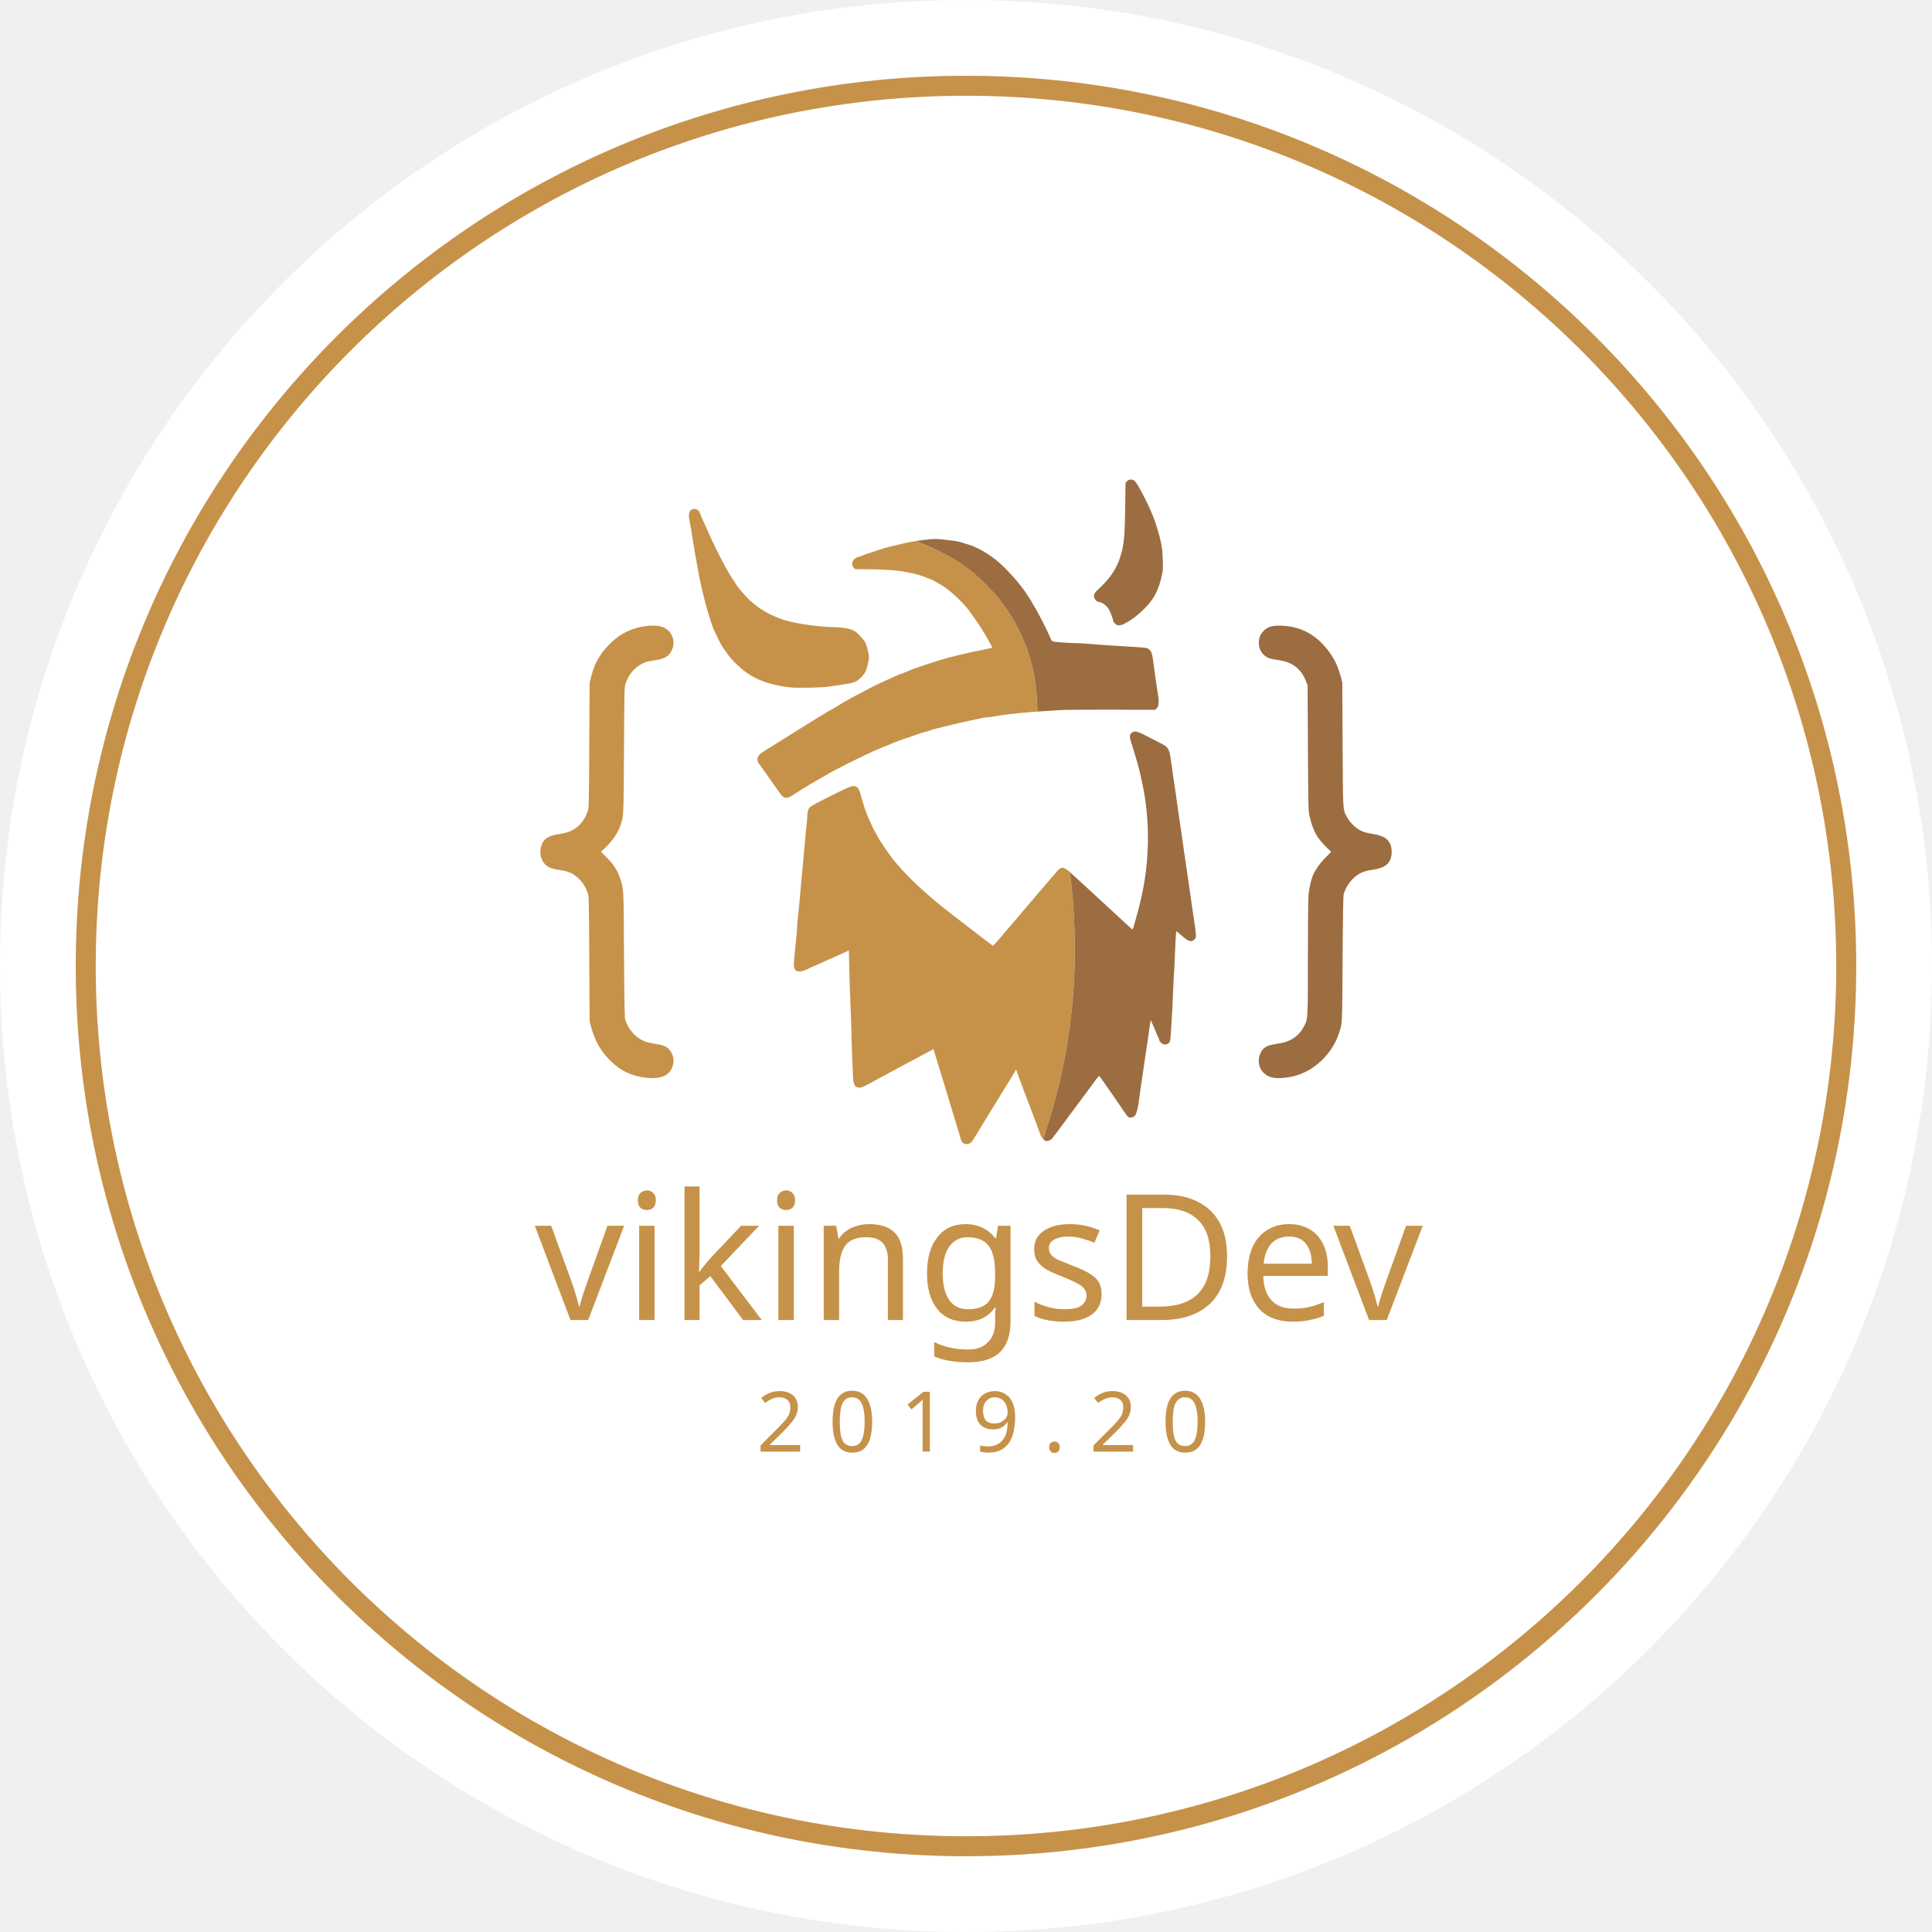
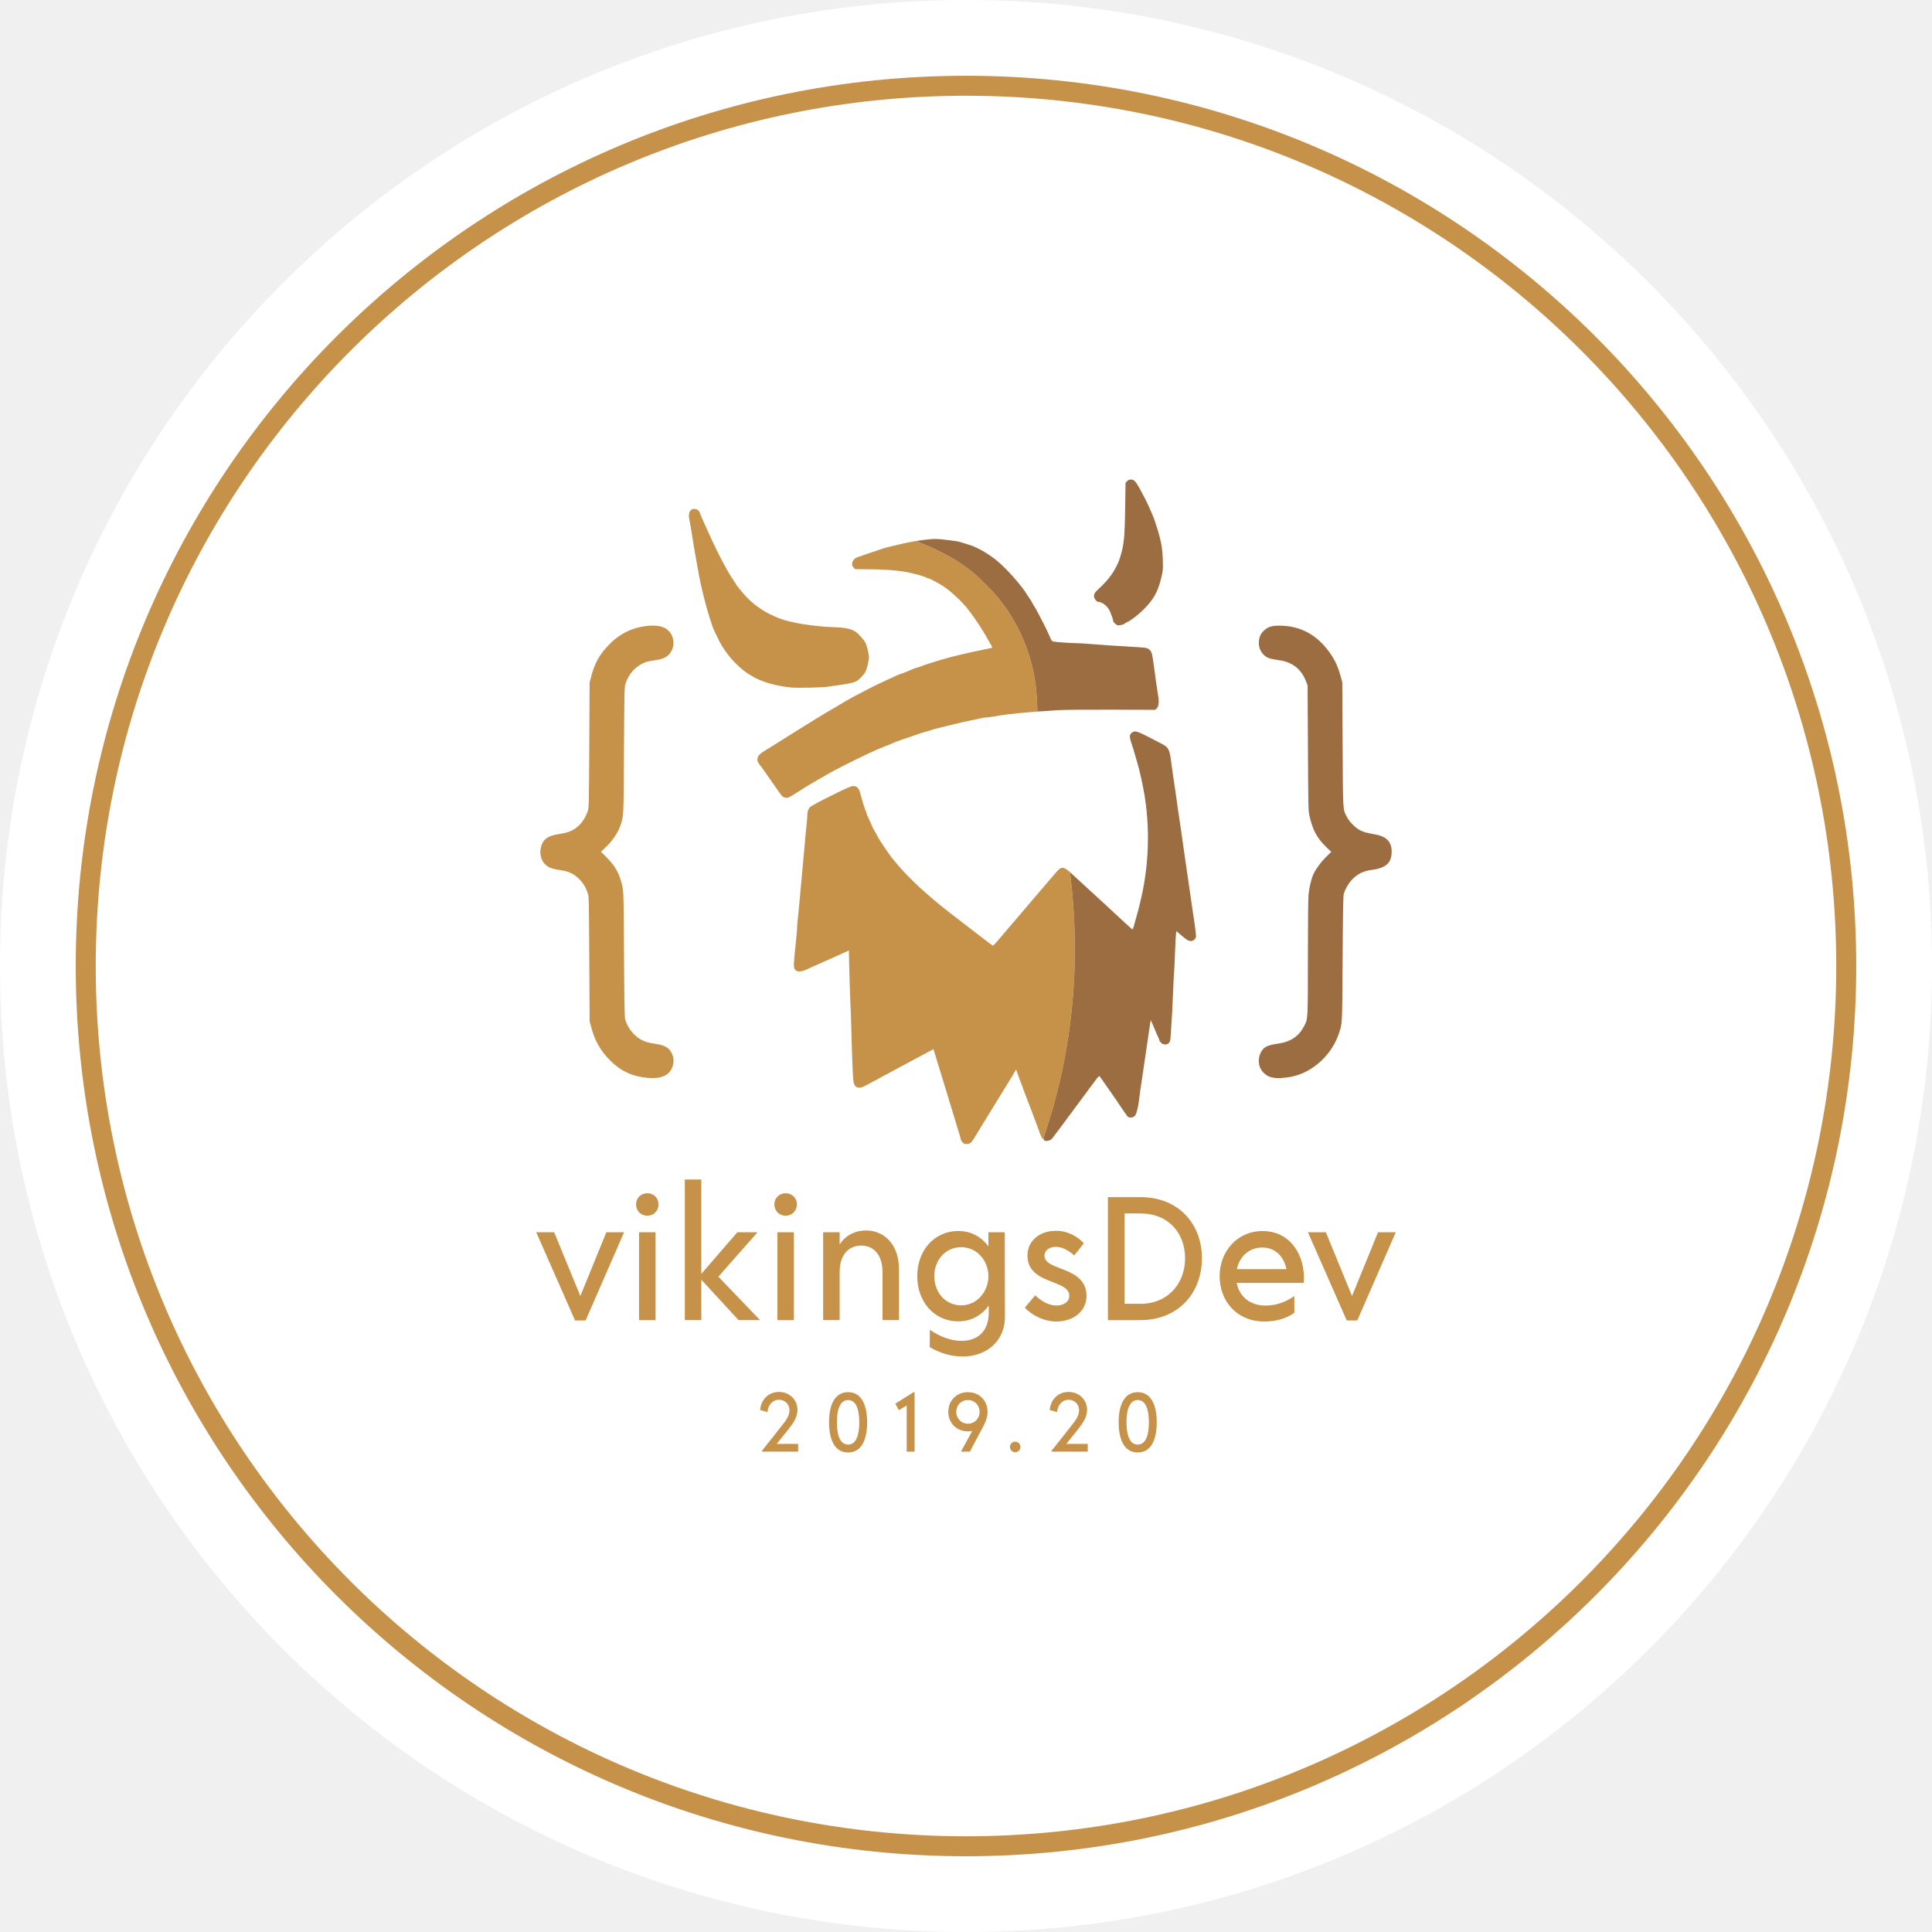
<svg xmlns="http://www.w3.org/2000/svg" width="92.207mm" height="92.207mm" viewBox="0 0 92.207 92.207" version="1.1" id="svg662">
  <defs id="defs656" />
  <g id="layer1" transform="translate(-58.97387,-107.2655)">
    <g id="g2400" transform="translate(-391.8301,-47.55782)">
-       <circle style="fill:#ffffff;fill-opacity:1;stroke:none;stroke-width:3.214;stroke-miterlimit:4;stroke-dasharray:none;stroke-opacity:1" id="circle2265" cx="496.907" cy="200.927" r="46.104" />
-       <circle r="42.011" cy="200.927" cx="496.907" id="path2115" style="fill:#ffffff;fill-opacity:1;stroke:#c69249;stroke-width:0.954;stroke-miterlimit:4;stroke-dasharray:none;stroke-opacity:1" />
+       <path style="fill:#ffffff;fill-opacity:1;stroke:none;stroke-width:3.214;stroke-miterlimit:4;stroke-dasharray:none;stroke-opacity:1" d="m 543.011,200.927 a 46.104,46.104 0 0 1 -46.104,46.104 46.104,46.104 0 0 1 -46.104,-46.104 46.104,46.104 0 0 1 46.104,-46.103 46.104,46.104 0 0 1 46.104,46.103 z" id="circle2265" />
+       <path style="fill:#ffffff;fill-opacity:1;stroke:#c69249;stroke-width:0.954;stroke-miterlimit:4;stroke-dasharray:none;stroke-opacity:1" d="m 538.918,200.927 a 42.011,42.011 0 0 1 -42.011,42.011 42.011,42.011 0 0 1 -42.011,-42.011 42.011,42.011 0 0 1 42.011,-42.011 42.011,42.011 0 0 1 42.011,42.011 z" id="path2115" />
      <g transform="translate(0,-2.480969)" id="g2384">
        <g transform="matrix(0.07133371,0,0,0.07133273,482.2629,175.7694)" aria-label="vikingsDev" style="font-style:normal;font-variant:normal;font-weight:normal;font-stretch:normal;font-size:10.583px;line-height:1.25;font-family:Acre;-inkscape-font-specification:Acre;letter-spacing:0px;word-spacing:0px;fill:#c69249;fill-opacity:1;stroke:none;stroke-width:0.265" id="g2305">
-           <text id="text2295" y="311.139" x="99.011" style="font-style:normal;font-weight:normal;font-size:9.616px;line-height:1.25;font-family:sans-serif;letter-spacing:0px;word-spacing:0px;fill:#c69249;fill-opacity:1;stroke:none;stroke-width:0.064" xml:space="preserve">
-             <tspan style="font-style:normal;font-variant:normal;font-weight:normal;font-stretch:normal;font-family:Acre;-inkscape-font-specification:Acre;fill:#c69249;fill-opacity:1;stroke-width:0.064" y="311.139" x="99.011" id="tspan2293">2019.20</tspan>
-           </text>
+           <g aria-label="2019.20" style="font-style:normal;font-weight:normal;font-size:9.616px;line-height:1.25;font-family:sans-serif;letter-spacing:0px;word-spacing:0px;fill:#c69249;fill-opacity:1;stroke:none;stroke-width:0.064" id="text2295">
+             <path d="m 99.626,311.139 h 4.154 v -0.885 h -2.462 c 0.462,-0.577 0.933,-1.154 1.385,-1.731 0.538,-0.683 1,-1.346 1,-2.192 0,-1.058 -0.837,-2.048 -2.125,-2.048 -1.298,0 -2.096,1 -2.164,2.077 l 0.846,0.24 c 0.048,-0.808 0.567,-1.414 1.317,-1.414 0.74,0 1.202,0.587 1.202,1.173 0,0.721 -0.471,1.289 -0.981,1.923 -0.74,0.942 -1.442,1.846 -2.173,2.75 z" style="font-style:normal;font-variant:normal;font-weight:normal;font-stretch:normal;font-family:Acre;-inkscape-font-specification:Acre;fill:#c69249;fill-opacity:1;stroke-width:0.064" id="path829" />
+             <path d="m 106.791,311.235 c 1.606,0 2.183,-1.587 2.183,-3.462 0,-1.865 -0.577,-3.462 -2.183,-3.462 -1.615,0 -2.192,1.596 -2.192,3.462 0,1.875 0.577,3.462 2.192,3.462 z m 0,-0.904 c -1.019,0 -1.289,-1.289 -1.289,-2.558 0,-1.26 0.269,-2.558 1.289,-2.558 1,0 1.279,1.298 1.279,2.558 0,1.269 -0.279,2.558 -1.279,2.558 z" style="font-style:normal;font-variant:normal;font-weight:normal;font-stretch:normal;font-family:Acre;-inkscape-font-specification:Acre;fill:#c69249;fill-opacity:1;stroke-width:0.064" id="path831" />
+             <path d="m 111.594,304.302 -2.115,1.327 0.413,0.75 0.894,-0.548 v 5.308 h 0.904 v -6.837 z" style="font-style:normal;font-variant:normal;font-weight:normal;font-stretch:normal;font-family:Acre;-inkscape-font-specification:Acre;fill:#c69249;fill-opacity:1;stroke-width:0.064" id="path833" />
+             <path d="m 117.344,306.581 v -0.01 c 0,-1.26 -0.913,-2.26 -2.25,-2.26 -1.356,0 -2.26,1 -2.26,2.26 0,1.25 0.914,2.24 2.26,2.24 0.173,0 0.337,-0.019 0.49,-0.048 l -1.298,2.375 h 1.029 c 0.385,-0.75 0.721,-1.346 1.115,-2.115 0.385,-0.721 0.904,-1.558 0.913,-2.433 z m -3.596,-0.019 c 0,-0.731 0.558,-1.346 1.346,-1.346 0.779,0 1.337,0.615 1.337,1.346 0,0.74 -0.548,1.365 -1.337,1.365 -0.798,0 -1.346,-0.625 -1.346,-1.365 z" style="font-style:normal;font-variant:normal;font-weight:normal;font-stretch:normal;font-family:Acre;-inkscape-font-specification:Acre;fill:#c69249;fill-opacity:1;stroke-width:0.064" id="path835" />
+             <path d="m 117.783,311.206 c 0.337,0 0.606,-0.269 0.606,-0.606 0,-0.327 -0.269,-0.606 -0.606,-0.606 -0.337,0 -0.596,0.279 -0.596,0.606 0,0.337 0.26,0.606 0.596,0.606 z" style="font-style:normal;font-variant:normal;font-weight:normal;font-stretch:normal;font-family:Acre;-inkscape-font-specification:Acre;fill:#c69249;fill-opacity:1;stroke-width:0.064" id="path837" />
+             <path d="m 119.234,311.139 h 4.154 v -0.885 h -2.462 c 0.462,-0.577 0.933,-1.154 1.385,-1.731 0.538,-0.683 1,-1.346 1,-2.192 0,-1.058 -0.837,-2.048 -2.125,-2.048 -1.298,0 -2.096,1 -2.164,2.077 l 0.846,0.24 c 0.048,-0.808 0.567,-1.414 1.317,-1.414 0.74,0 1.202,0.587 1.202,1.173 0,0.721 -0.471,1.289 -0.981,1.923 -0.74,0.942 -1.442,1.846 -2.173,2.75 z" style="font-style:normal;font-variant:normal;font-weight:normal;font-stretch:normal;font-family:Acre;-inkscape-font-specification:Acre;fill:#c69249;fill-opacity:1;stroke-width:0.064" id="path839" />
+             <path d="m 126.398,311.235 c 1.606,0 2.183,-1.587 2.183,-3.462 0,-1.865 -0.577,-3.462 -2.183,-3.462 -1.615,0 -2.192,1.596 -2.192,3.462 0,1.875 0.577,3.462 2.192,3.462 z m 0,-0.904 c -1.019,0 -1.289,-1.289 -1.289,-2.558 0,-1.26 0.269,-2.558 1.289,-2.558 1,0 1.279,1.298 1.279,2.558 0,1.269 -0.279,2.558 -1.279,2.558 z" style="font-style:normal;font-variant:normal;font-weight:normal;font-stretch:normal;font-family:Acre;-inkscape-font-specification:Acre;fill:#c69249;fill-opacity:1;stroke-width:0.064" id="path841" />
+           </g>
          <g id="g2303" transform="matrix(1.514304,0,0,1.514304,103.4142,124.1642)">
            <g id="g2301">
              <path id="path2297" d="m -52.947,-28.089 c -0.503,0.03 -0.989,0.213 -1.372,0.573 -0.868,0.816 -1.047,2.276 -0.559,4.56 0.226,1.056 0.538,2.753 0.695,3.772 0.669,4.35 1.515,9.502 1.979,12.039 0.199,1.091 0.615,3.413 0.923,5.159 0.875,4.949 1.255,6.74 2.69,12.679 1.379,5.706 3.776,13.435 4.706,15.172 0.135,0.253 0.753,1.531 1.373,2.841 1.437,3.038 2.298,4.458 4.498,7.418 2.796,3.761 7.27,7.795 10.684,9.635 0.582,0.314 1.237,0.679 1.455,0.812 0.53,0.323 2.836,1.318 3.054,1.318 0.095,0 0.548,0.169 1.007,0.376 2.026,0.914 8.042,2.227 11.682,2.549 2.955,0.261 13.684,0.067 16.007,-0.29 0.946,-0.145 2.97,-0.435 4.498,-0.645 5.62,-0.77 7.484,-1.202 8.794,-2.036 1.317,-0.838 3.017,-2.701 3.72,-4.074 0.61,-1.191 1.507,-4.919 1.507,-6.243 -0.003,-1.488 -0.904,-5.235 -1.578,-6.555 -0.659,-1.291 -3.26,-4.124 -4.513,-4.915 -1.841,-1.163 -4.568,-1.737 -8.856,-1.867 -9.494,-0.288 -19.604,-1.917 -24.871,-4.007 -5.786,-2.296 -10.268,-5.202 -14.051,-9.112 -1.776,-1.835 -4.866,-5.58 -4.866,-5.897 0,-0.08 -0.406,-0.711 -0.902,-1.403 -2.569,-3.584 -7.237,-12.413 -10.877,-20.572 -0.195,-0.437 -0.79,-1.746 -1.323,-2.91 -0.533,-1.164 -1.153,-2.533 -1.377,-3.043 -0.225,-0.509 -0.62,-1.402 -0.878,-1.984 -0.258,-0.582 -0.542,-1.307 -0.631,-1.612 -0.33,-1.133 -1.513,-1.803 -2.619,-1.736 z m 106.852,13.269 c -3.585,0 -10.113,0.979 -16.015,2.405 -1.819,0.44 -3.805,0.907 -4.413,1.038 -1.281,0.277 -3.625,0.977 -4.583,1.369 -0.364,0.149 -1.733,0.608 -3.043,1.02 -1.31,0.412 -3.036,1.006 -3.836,1.319 -0.8,0.313 -1.889,0.689 -2.42,0.835 -2.361,0.651 -3.439,3.208 -1.97,4.677 l 0.69,0.69 5.885,0.045 c 6.494,0.049 11.967,0.415 15.807,1.058 3.597,0.602 8.28,1.874 9.79,2.659 0.364,0.189 0.774,0.346 0.911,0.346 0.592,0.003 4.457,2.067 6.89,3.677 2.902,1.921 7.736,6.413 10.21,9.488 2.084,2.591 5.685,7.844 7.6,11.087 1.763,2.985 3.494,6.098 3.494,6.282 0,0.067 -0.625,0.243 -1.389,0.392 -3.649,0.709 -10.91,2.29 -13.163,2.865 -1.382,0.353 -3.228,0.817 -4.101,1.032 -3.001,0.738 -11.929,3.533 -13.534,4.237 -0.459,0.201 -0.971,0.365 -1.139,0.365 -0.168,0 -0.804,0.217 -1.415,0.483 -0.61,0.265 -1.646,0.694 -2.301,0.953 -0.655,0.259 -1.582,0.637 -2.06,0.84 -0.478,0.203 -0.983,0.37 -1.123,0.37 -0.14,0 -1.178,0.429 -2.306,0.953 -1.128,0.524 -2.408,1.106 -2.845,1.295 -0.437,0.189 -2.103,0.958 -3.704,1.709 -4.021,1.888 -6.824,3.322 -13.097,6.697 -1.259,0.677 -4.636,2.651 -7.896,4.614 -0.532,0.321 -1.146,0.669 -1.364,0.775 -0.218,0.106 -0.873,0.495 -1.455,0.866 -0.582,0.371 -1.296,0.807 -1.587,0.97 -0.849,0.475 -4.805,2.888 -5.826,3.553 -0.335,0.218 -1.583,0.992 -2.773,1.72 -1.19,0.728 -2.438,1.502 -2.773,1.72 -0.335,0.218 -1.248,0.79 -2.027,1.271 -0.78,0.48 -2.43,1.516 -3.666,2.301 -1.237,0.785 -2.887,1.821 -3.666,2.302 -0.78,0.48 -1.692,1.052 -2.027,1.27 -0.335,0.218 -1.544,0.957 -2.686,1.642 -2.881,1.727 -3.863,2.787 -3.863,4.168 0,0.607 0.181,1.281 0.413,1.538 0.389,0.431 3.729,5.153 7.779,10.996 2.559,3.692 2.934,4.115 3.875,4.366 1.364,0.363 1.62,0.247 6.791,-3.093 0.364,-0.235 0.86,-0.548 1.102,-0.695 0.802,-0.488 3.257,-2.001 3.661,-2.256 0.218,-0.138 2.183,-1.271 4.366,-2.517 2.183,-1.246 4.147,-2.38 4.366,-2.52 0.982,-0.629 11.09,-5.741 14.292,-7.228 1.525,-0.708 3.607,-1.681 4.626,-2.163 1.019,-0.481 2.983,-1.314 4.366,-1.852 2.206,-0.858 3.324,-1.322 5.424,-2.257 0.291,-0.13 1.541,-0.576 2.778,-0.992 4.522,-1.52 6.494,-2.203 7.011,-2.429 0.291,-0.127 1.66,-0.544 3.043,-0.927 1.382,-0.382 2.752,-0.796 3.043,-0.92 0.645,-0.274 1.358,-0.459 8.731,-2.259 3.201,-0.782 7.131,-1.675 8.731,-1.985 1.601,-0.311 3.593,-0.734 4.428,-0.941 0.835,-0.207 1.954,-0.376 2.487,-0.376 0.533,0 1.875,-0.169 2.981,-0.376 4.13,-0.772 8.811,-1.327 16.695,-1.98 0.696,-0.058 1.768,-0.151 2.732,-0.233 L 98.657,56.986 C 98.011,40.332 92.303,24.866 81.971,11.773 79.266,8.346 73.173,2.26 69.64,-0.54 c -1.528,-1.212 -4.207,-3.142 -5.953,-4.29 -3.67,-2.412 -11.272,-6.265 -15.013,-7.608 -1.417,-0.509 -2.578,-1.074 -2.58,-1.256 0,-0.182 0.027,-0.332 0.064,-0.333 0.036,0 1.376,-0.177 2.977,-0.392 1.601,-0.214 3.687,-0.392 4.637,-0.395 1.101,-0.003 3.88,0.275 6.358,0.59 -2.448,-0.315 -5.179,-0.596 -6.225,-0.596 z M -71.414,23.479 c -3.388,0.046 -7.382,0.909 -10.745,2.461 -3.117,1.439 -5.771,3.371 -8.458,6.157 -3.973,4.118 -6.094,7.868 -7.577,13.391 l -0.822,3.06 -0.149,27.649 c -0.139,25.826 -0.181,27.745 -0.633,29.104 -1.076,3.243 -2.838,5.791 -5.214,7.54 -2,1.472 -3.832,2.153 -7.117,2.647 -5.592,0.84 -7.666,2.401 -8.489,6.387 -0.605,2.931 0.452,6.033 2.622,7.687 1.328,1.013 2.903,1.509 6.419,2.022 3.452,0.504 5.657,1.575 7.946,3.859 1.793,1.789 2.947,3.707 3.834,6.37 0.453,1.361 0.494,3.235 0.634,28.972 l 0.149,27.517 0.75,2.778 c 1.604,5.94 4.132,10.352 8.347,14.567 4.646,4.647 9.807,7.05 16.418,7.646 6.705,0.605 10.438,-1.402 11.433,-6.147 0.586,-2.795 -0.786,-6.134 -3.062,-7.451 -1.342,-0.777 -2.634,-1.128 -5.948,-1.617 -3.63,-0.536 -6.252,-1.858 -8.581,-4.327 -1.751,-1.856 -3.033,-4.09 -3.664,-6.382 -0.243,-0.882 -0.368,-8.222 -0.494,-28.832 -0.179,-29.337 -0.13,-28.196 -1.408,-32.437 -1.241,-4.119 -2.957,-6.898 -6.363,-10.303 l -2.419,-2.419 1.909,-1.778 c 3.14,-2.924 5.704,-6.732 6.791,-10.087 1.358,-4.189 1.307,-3.067 1.479,-32.935 0.149,-25.947 0.194,-28.016 0.639,-29.369 1.555,-4.734 4.763,-8.106 9.201,-9.672 0.554,-0.196 1.991,-0.488 3.194,-0.65 4.723,-0.637 6.636,-1.677 8.005,-4.355 1.936,-3.786 0.327,-8.556 -3.451,-10.227 -1.329,-0.588 -3.144,-0.854 -5.176,-0.827 z m 88.866,70.887 c -0.933,0 -2.664,0.756 -9.729,4.252 -5.3,2.622 -8.875,4.548 -9.327,5.025 -0.89,0.94 -1.252,2.108 -1.252,4.047 0,0.806 -0.17,2.89 -0.378,4.632 -0.208,1.742 -0.45,4.179 -0.538,5.416 -0.088,1.237 -0.329,3.975 -0.535,6.085 -0.206,2.11 -0.56,5.92 -0.785,8.467 -0.225,2.547 -0.531,5.88 -0.678,7.408 -0.148,1.528 -0.39,4.266 -0.539,6.085 -0.149,1.819 -0.445,4.796 -0.658,6.615 -0.213,1.819 -0.387,3.891 -0.387,4.604 0,0.713 -0.172,2.856 -0.383,4.763 -0.638,5.757 -1.054,10.536 -1.034,11.888 0.038,2.607 2.085,3.357 5.255,1.925 0.873,-0.395 2.064,-0.942 2.646,-1.216 1.25,-0.589 2.55,-1.168 5.953,-2.656 1.382,-0.604 3.168,-1.396 3.969,-1.759 2.41,-1.094 2.969,-1.348 4.763,-2.158 l 1.72,-0.776 0.179,8.236 c 0.099,4.53 0.304,10.797 0.457,13.926 0.153,3.129 0.341,8.367 0.42,11.642 0.308,12.865 0.706,22.692 0.976,24.128 0.35,1.862 1.096,2.655 2.519,2.678 1.049,0.018 1.726,-0.268 5.239,-2.205 1.909,-1.053 4.154,-2.263 6.747,-3.639 2.617,-1.388 6.872,-3.677 7.805,-4.198 0.582,-0.325 1.773,-0.965 2.646,-1.421 0.873,-0.456 2.421,-1.277 3.44,-1.825 1.019,-0.547 2.998,-1.611 4.398,-2.363 l 2.546,-1.368 0.547,1.787 c 0.301,0.983 0.977,3.215 1.503,4.961 0.526,1.746 1.118,3.651 1.316,4.233 0.197,0.582 0.615,1.951 0.928,3.043 0.313,1.091 0.73,2.461 0.926,3.043 0.196,0.582 0.619,1.951 0.939,3.043 0.32,1.091 0.757,2.58 0.97,3.307 0.214,0.728 0.547,1.799 0.741,2.381 0.194,0.582 0.611,1.951 0.928,3.043 0.593,2.043 2.178,7.254 2.776,9.128 0.186,0.582 0.417,1.431 0.515,1.885 0.194,0.905 1.04,1.825 1.869,2.029 0.844,0.208 2.069,-0.091 2.685,-0.656 0.312,-0.287 1.384,-1.893 2.381,-3.569 0.997,-1.677 1.992,-3.33 2.21,-3.674 0.218,-0.344 1.984,-3.22 3.924,-6.39 1.94,-3.17 5.183,-8.443 7.206,-11.718 2.023,-3.274 3.785,-6.191 3.914,-6.482 0.21,-0.473 0.265,-0.43 0.512,0.397 0.152,0.509 0.533,1.581 0.846,2.381 0.313,0.8 0.691,1.812 0.841,2.249 0.149,0.437 0.438,1.169 0.642,1.628 0.204,0.459 0.371,0.932 0.371,1.052 0,0.12 0.426,1.293 0.947,2.606 1.101,2.774 1.441,3.659 2.242,5.826 0.322,0.873 0.686,1.826 0.808,2.117 0.122,0.291 0.474,1.244 0.782,2.117 0.308,0.873 0.959,2.6 1.447,3.836 0.489,1.237 1.12,2.947 1.401,3.801 0.405,1.226 0.968,2.117 1.641,2.629 -0.186,-0.588 0.21,-1.911 1.278,-5.159 8.598,-26.139 12.918,-55.249 12.38,-83.424 -0.196,-10.292 -0.771,-18.652 -1.937,-28.178 l -0.178,-1.455 c 5.271,4.755 6.93,6.38 0.463,0.368 -3.108,-2.896 -4.311,-2.997 -6.374,-0.534 -0.686,0.819 -1.731,2.029 -2.32,2.688 -0.59,0.659 -2.62,3.031 -4.511,5.27 -1.892,2.239 -5.642,6.646 -8.334,9.792 -2.692,3.146 -5.49,6.417 -6.218,7.268 -0.728,0.851 -2.49,2.929 -3.917,4.619 -1.426,1.69 -2.703,3.044 -2.838,3.009 -0.135,-0.035 -2.122,-1.518 -4.418,-3.295 -2.295,-1.777 -6.316,-4.873 -8.936,-6.88 -9.304,-7.129 -11.049,-8.54 -16.767,-13.567 -5.527,-4.858 -11.17,-10.752 -14.7,-15.352 -1.421,-1.852 -5.102,-7.296 -5.72,-8.459 -1.029,-1.938 -1.854,-3.413 -2.059,-3.684 -0.122,-0.161 -0.724,-1.45 -1.336,-2.866 -0.613,-1.416 -1.286,-2.904 -1.497,-3.307 -0.21,-0.403 -0.384,-0.918 -0.384,-1.144 0,-0.225 -0.106,-0.523 -0.233,-0.661 -0.25,-0.271 -1.809,-5.244 -2.538,-8.094 -0.583,-2.281 -1.495,-3.226 -3.117,-3.226 z" style="fill:#c69249;fill-opacity:1;stroke-width:0.265" />
              <path id="path2299" d="m 102.534,251.148 c -1.296,-0.208 -1.27,-0.568 0.408,-5.669 8.598,-26.139 12.918,-55.25 12.38,-83.424 -0.196,-10.292 -0.771,-18.652 -1.936,-28.178 l -0.178,-1.455 2.757,2.502 c 3.637,3.301 18.404,16.913 21.898,20.186 1.515,1.419 2.843,2.58 2.953,2.58 0.109,0 0.322,-0.447 0.473,-0.992 0.151,-0.546 0.713,-2.54 1.25,-4.432 0.943,-3.323 1.17,-4.211 2.096,-8.202 3.893,-16.79 4.039,-35.024 0.411,-51.461 -0.273,-1.237 -0.559,-2.547 -0.635,-2.91 -0.361,-1.723 -0.991,-4.12 -1.877,-7.144 -0.533,-1.819 -1.091,-3.724 -1.239,-4.233 -0.148,-0.509 -0.604,-1.938 -1.013,-3.175 -0.825,-2.497 -0.793,-3.361 0.16,-4.257 1.181,-1.109 2.388,-0.84 6.987,1.557 2.256,1.176 4.934,2.553 5.953,3.061 3.31,1.65 3.795,2.489 4.49,7.759 0.538,4.079 1.08,7.837 1.997,13.84 0.167,1.091 0.407,2.818 0.534,3.836 0.127,1.019 0.42,3.102 0.651,4.63 1.006,6.657 1.669,11.205 2.12,14.552 0.187,1.382 0.475,3.407 0.64,4.498 0.166,1.091 0.471,3.175 0.678,4.63 0.813,5.706 1.5,10.425 1.847,12.7 0.2,1.31 0.559,3.81 0.798,5.556 0.239,1.746 0.602,4.187 0.805,5.424 0.494,3 0.987,7.121 0.947,7.922 -0.041,0.821 -0.93,1.776 -1.809,1.944 -1.181,0.226 -2.071,-0.233 -4.477,-2.307 l -2.343,-2.019 -0.184,1.063 c -0.101,0.585 -0.314,4.639 -0.473,9.008 -0.159,4.37 -0.34,8.092 -0.403,8.271 -0.063,0.179 -0.236,3.6 -0.385,7.602 -0.25,6.74 -0.49,11.174 -1.057,19.546 -0.202,2.977 -0.281,3.333 -0.877,3.929 -0.931,0.931 -2.371,0.897 -3.392,-0.082 -0.423,-0.406 -0.77,-0.884 -0.77,-1.063 0,-0.179 -0.164,-0.663 -0.364,-1.075 -0.581,-1.194 -1.148,-2.491 -1.772,-4.056 -0.319,-0.8 -0.829,-1.991 -1.133,-2.646 l -0.553,-1.191 -0.189,1.058 c -0.104,0.582 -0.318,2.011 -0.477,3.175 -0.159,1.164 -0.47,3.307 -0.691,4.763 -0.719,4.718 -1.142,7.6 -1.691,11.509 -0.507,3.612 -0.919,6.395 -1.585,10.716 -0.157,1.019 -0.41,2.924 -0.562,4.233 -0.403,3.469 -1.152,6.188 -1.914,6.95 -0.719,0.719 -2.29,0.882 -2.981,0.309 -0.222,-0.184 -1.285,-1.655 -2.363,-3.268 -1.078,-1.613 -2.292,-3.41 -2.698,-3.994 -0.406,-0.584 -2.101,-3.025 -3.765,-5.424 -1.664,-2.399 -3.227,-4.628 -3.473,-4.951 -0.444,-0.586 -0.457,-0.574 -2.669,2.381 -3.425,4.576 -11.687,15.716 -15.438,20.817 -1.31,1.781 -2.679,3.586 -3.043,4.012 -0.689,0.805 -1.837,1.248 -2.825,1.089 z m 100.94,-27.859 c -2.063,-0.306 -3.157,-0.811 -4.559,-2.104 -2.674,-2.465 -3.042,-6.843 -0.842,-10.017 1.199,-1.73 2.868,-2.412 7.532,-3.078 5.051,-0.721 8.732,-3.221 10.94,-7.434 1.845,-3.519 1.782,-2.45 1.792,-30.532 0.005,-14.88 0.117,-26.298 0.272,-27.773 0.302,-2.871 1.015,-6.068 1.852,-8.304 0.858,-2.294 3.365,-5.833 5.926,-8.367 l 2.267,-2.243 -1.937,-1.858 c -4.333,-4.158 -6.204,-7.569 -7.655,-13.958 -0.541,-2.383 -0.561,-3.237 -0.709,-30.101 l -0.152,-27.649 -0.687,-1.767 c -2.116,-5.442 -6.019,-8.509 -11.879,-9.335 -4.294,-0.605 -5.483,-1.041 -6.934,-2.537 -1.545,-1.593 -2.191,-3.511 -1.997,-5.928 0.164,-2.04 0.899,-3.487 2.481,-4.879 1.673,-1.473 3.44,-1.971 6.847,-1.93 9.581,0.115 17.138,4.496 22.836,13.238 1.758,2.698 2.928,5.402 3.92,9.064 l 0.745,2.752 0.149,27.517 c 0.165,30.507 0.032,28.276 1.917,32.011 1.095,2.171 3.904,4.935 6.041,5.946 1.645,0.778 2.138,0.909 6.594,1.746 5.148,0.967 7.364,3.567 7.089,8.316 -0.262,4.534 -2.816,6.587 -9.206,7.403 -3.268,0.417 -5.997,1.802 -8.231,4.175 -1.7,1.806 -3.099,4.241 -3.718,6.467 -0.231,0.832 -0.363,8.566 -0.489,28.657 -0.187,29.968 -0.099,28.277 -1.719,33.101 -2.941,8.761 -10.68,16.204 -19.229,18.491 -2.172,0.581 -3.144,0.732 -6.699,1.041 -0.582,0.051 -1.734,-0.008 -2.559,-0.131 z M 98.657,56.986 C 98.011,40.332 92.303,24.866 81.971,11.773 79.266,8.346 73.173,2.26 69.64,-0.541 c -1.528,-1.212 -4.207,-3.142 -5.953,-4.29 -3.67,-2.412 -11.272,-6.264 -15.012,-7.608 -1.417,-0.509 -2.578,-1.074 -2.58,-1.256 0,-0.182 0.027,-0.332 0.063,-0.333 0.036,0 1.376,-0.177 2.977,-0.392 1.601,-0.214 3.688,-0.392 4.638,-0.395 1.993,-0.006 9.533,0.908 10.708,1.298 0.437,0.145 1.865,0.585 3.175,0.977 1.31,0.393 2.56,0.807 2.778,0.92 0.218,0.113 1.111,0.528 1.984,0.922 2.183,0.985 5.388,3.005 7.927,4.996 4.355,3.415 11.298,11.176 14.033,15.686 0.146,0.24 0.652,1.007 1.124,1.703 0.473,0.697 0.86,1.33 0.86,1.407 0,0.077 0.326,0.644 0.725,1.259 0.398,0.616 0.875,1.417 1.06,1.781 0.184,0.364 0.763,1.435 1.287,2.381 0.523,0.946 1.52,2.851 2.215,4.233 1.134,2.257 1.616,3.284 3.135,6.678 0.337,0.754 0.632,1.021 1.237,1.12 1.502,0.248 7.573,0.669 9.606,0.666 1.12,0 4.12,0.173 6.666,0.388 4.662,0.393 9.346,0.709 18.124,1.223 6.72,0.393 6.896,0.423 7.933,1.333 1.089,0.957 1.16,1.265 2.383,10.42 0.57,4.269 0.928,6.714 1.379,9.434 0.532,3.21 0.354,5.096 -0.569,6.019 l -0.661,0.661 -19.519,-0.064 c -11.611,-0.038 -21.127,0.048 -23.488,0.213 -2.183,0.152 -5.11,0.352 -6.505,0.445 l -2.537,0.168 z m 35.674,-33.653 c -0.631,-0.124 -1.984,-1.344 -1.984,-1.788 0,-0.592 -1.015,-3.489 -1.687,-4.815 -1.028,-2.029 -3.358,-3.758 -5.076,-3.767 -0.564,-0.005 -1.737,-1.526 -1.758,-2.284 -0.038,-1.328 0.259,-1.772 2.67,-3.996 1.295,-1.195 3.113,-3.158 4.039,-4.363 1.768,-2.3 2.432,-3.407 3.977,-6.624 0.371,-0.772 1.446,-4.211 1.758,-5.621 0.94,-4.25 1.157,-7.26 1.328,-18.411 l 0.174,-11.343 0.694,-0.694 c 0.51,-0.51 0.966,-0.694 1.719,-0.694 1.616,0 2.303,0.928 6.106,8.255 0.793,1.528 1.915,3.909 2.494,5.292 0.579,1.382 1.16,2.752 1.292,3.043 0.425,0.942 2.296,6.829 2.732,8.599 1.019,4.136 1.301,6.182 1.427,10.352 0.123,4.089 0.083,4.611 -0.569,7.408 -1.481,6.353 -3.267,9.693 -7.529,14.08 -2.397,2.467 -6.018,5.294 -7.704,6.014 -0.364,0.155 -0.84,0.436 -1.058,0.623 -0.499,0.428 -2.341,0.872 -3.043,0.734 z" style="fill:#9c6d41;fill-opacity:1;stroke-width:0.265" />
            </g>
          </g>
        </g>
-         <text id="text2309" y="220.308" x="476.329" style="font-style:normal;font-weight:normal;font-size:8.388px;line-height:1.25;font-family:sans-serif;letter-spacing:0px;word-spacing:0px;fill:#c69249;fill-opacity:1;stroke:none;stroke-width:0.21" xml:space="preserve">
-           <tspan style="font-style:normal;font-variant:normal;font-weight:normal;font-stretch:normal;font-family:Acre;-inkscape-font-specification:Acre;letter-spacing:0px;fill:#c69249;fill-opacity:1;stroke-width:0.21" y="220.308" x="476.329" id="tspan2307">vikingsDev</tspan>
-         </text>
-         <text xml:space="preserve" style="font-style:normal;font-weight:normal;font-size:3.997px;line-height:1.25;font-family:sans-serif;letter-spacing:0px;word-spacing:0px;fill:#c69249;fill-opacity:1;stroke:none;stroke-width:0.1" x="486.913" y="226.585" id="text2360">
-           <tspan id="tspan2358" x="486.913" y="226.585" style="font-style:normal;font-variant:normal;font-weight:normal;font-stretch:normal;font-family:Acre;-inkscape-font-specification:Acre;letter-spacing:1.135px;fill:#c69249;fill-opacity:1;stroke-width:0.1">2019.20</tspan>
-         </text>
+         <g aria-label="vikingsDev" style="font-style:normal;font-weight:normal;font-size:8.388px;line-height:1.25;font-family:sans-serif;letter-spacing:0px;word-spacing:0px;fill:#c69249;fill-opacity:1;stroke:none;stroke-width:0.21" id="text2309">
+           <path d="m 479.743,216.114 -1.241,3.045 -1.25,-3.045 h -0.856 l 1.854,4.211 h 0.503 l 1.837,-4.211 z" style="font-style:normal;font-variant:normal;font-weight:normal;font-stretch:normal;font-family:Acre;-inkscape-font-specification:Acre;letter-spacing:0px;fill:#c69249;fill-opacity:1;stroke-width:0.21" id="path844" />
+           <path d="m 481.697,215.326 c 0.31,0 0.537,-0.235 0.537,-0.545 0,-0.294 -0.226,-0.528 -0.537,-0.528 -0.31,0 -0.537,0.235 -0.537,0.528 0,0.31 0.226,0.545 0.537,0.545 z m -0.394,4.983 h 0.788 v -4.194 h -0.788 z" style="font-style:normal;font-variant:normal;font-weight:normal;font-stretch:normal;font-family:Acre;-inkscape-font-specification:Acre;letter-spacing:0px;fill:#c69249;fill-opacity:1;stroke-width:0.21" id="path846" />
+           <path d="m 487.077,220.308 -1.988,-2.072 1.871,-2.122 h -0.965 l -1.72,1.988 v -4.504 h -0.788 v 6.71 h 0.788 v -1.929 l 1.778,1.929 z" style="font-style:normal;font-variant:normal;font-weight:normal;font-stretch:normal;font-family:Acre;-inkscape-font-specification:Acre;letter-spacing:0px;fill:#c69249;fill-opacity:1;stroke-width:0.21" id="path848" />
+           <path d="m 488.299,215.326 c 0.31,0 0.537,-0.235 0.537,-0.545 0,-0.294 -0.226,-0.528 -0.537,-0.528 -0.31,0 -0.537,0.235 -0.537,0.528 0,0.31 0.226,0.545 0.537,0.545 z m -0.394,4.983 h 0.788 v -4.194 h -0.788 z" style="font-style:normal;font-variant:normal;font-weight:normal;font-stretch:normal;font-family:Acre;-inkscape-font-specification:Acre;letter-spacing:0px;fill:#c69249;fill-opacity:1;stroke-width:0.21" id="path850" />
+           <path d="m 492.144,216.03 c -0.579,0 -1.023,0.277 -1.267,0.671 v -0.587 h -0.788 v 4.194 h 0.788 v -2.29 c 0,-0.83 0.436,-1.267 1.023,-1.267 0.596,0 1.023,0.436 1.023,1.267 v 2.29 h 0.788 v -2.407 c 0,-1.25 -0.747,-1.871 -1.569,-1.871 z" style="font-style:normal;font-variant:normal;font-weight:normal;font-stretch:normal;font-family:Acre;-inkscape-font-specification:Acre;letter-spacing:0px;fill:#c69249;fill-opacity:1;stroke-width:0.21" id="path852" />
+           <path d="m 498.757,216.114 h -0.78 v 0.679 c -0.319,-0.445 -0.814,-0.738 -1.434,-0.738 -1.166,0 -1.963,0.948 -1.963,2.156 0,1.208 0.797,2.156 1.963,2.156 0.629,0 1.124,-0.302 1.451,-0.755 v 0.319 c 0,0.931 -0.537,1.367 -1.309,1.367 -0.495,0 -1.032,-0.201 -1.501,-0.528 l -0.008,0.83 c 0.461,0.26 0.956,0.445 1.594,0.445 0.998,0 1.996,-0.629 1.996,-1.912 z m -2.08,3.489 c -0.755,0 -1.283,-0.621 -1.283,-1.392 0,-0.763 0.528,-1.384 1.283,-1.384 0.755,0 1.3,0.646 1.3,1.384 0,0.738 -0.545,1.392 -1.3,1.392 z" style="font-style:normal;font-variant:normal;font-weight:normal;font-stretch:normal;font-family:Acre;-inkscape-font-specification:Acre;letter-spacing:0px;fill:#c69249;fill-opacity:1;stroke-width:0.21" id="path854" />
+           <path d="m 501.2,220.376 c 0.872,0 1.451,-0.52 1.46,-1.208 0,-1.46 -2.013,-1.183 -2.005,-1.938 0,-0.252 0.226,-0.419 0.545,-0.419 0.352,0 0.688,0.243 0.872,0.411 l 0.461,-0.579 c -0.26,-0.294 -0.755,-0.604 -1.342,-0.596 -0.822,0 -1.35,0.528 -1.35,1.166 -0.008,1.426 1.996,1.124 1.996,1.938 0,0.277 -0.26,0.461 -0.612,0.461 -0.394,0 -0.755,-0.235 -1.015,-0.487 l -0.495,0.587 c 0.344,0.386 0.956,0.663 1.485,0.663 z" style="font-style:normal;font-variant:normal;font-weight:normal;font-stretch:normal;font-family:Acre;-inkscape-font-specification:Acre;letter-spacing:0px;fill:#c69249;fill-opacity:1;stroke-width:0.21" id="path856" />
+           <path d="m 505.224,214.437 h -1.543 v 5.872 h 1.543 c 1.845,0 2.944,-1.325 2.944,-2.953 0,-1.619 -1.099,-2.919 -2.944,-2.919 z m 0.008,5.092 h -0.755 v -4.311 h 0.755 c 1.342,0 2.131,0.939 2.131,2.139 0,1.174 -0.788,2.173 -2.131,2.173 z" style="font-style:normal;font-variant:normal;font-weight:normal;font-stretch:normal;font-family:Acre;-inkscape-font-specification:Acre;letter-spacing:0px;fill:#c69249;fill-opacity:1;stroke-width:0.21" id="path858" />
+           <path d="m 511.068,216.056 c -1.233,0 -2.055,0.99 -2.055,2.156 0,1.174 0.805,2.164 2.139,2.164 0.57,0 1.074,-0.159 1.426,-0.419 v -0.797 c -0.403,0.277 -0.83,0.453 -1.384,0.453 -0.721,0 -1.241,-0.419 -1.367,-1.082 h 3.204 c 0.092,-1.325 -0.654,-2.474 -1.963,-2.474 z m -0.017,0.788 c 0.604,0 1.032,0.419 1.149,1.032 h -2.365 c 0.126,-0.604 0.579,-1.032 1.216,-1.032 z" style="font-style:normal;font-variant:normal;font-weight:normal;font-stretch:normal;font-family:Acre;-inkscape-font-specification:Acre;letter-spacing:0px;fill:#c69249;fill-opacity:1;stroke-width:0.21" id="path860" />
+           <path d="m 516.572,216.114 -1.241,3.045 -1.25,-3.045 h -0.856 l 1.854,4.211 h 0.503 l 1.837,-4.211 z" style="font-style:normal;font-variant:normal;font-weight:normal;font-stretch:normal;font-family:Acre;-inkscape-font-specification:Acre;letter-spacing:0px;fill:#c69249;fill-opacity:1;stroke-width:0.21" id="path862" />
+         </g>
+         <g aria-label="2019.20" style="font-style:normal;font-weight:normal;font-size:3.997px;line-height:1.25;font-family:sans-serif;letter-spacing:0px;word-spacing:0px;fill:#c69249;fill-opacity:1;stroke:none;stroke-width:0.1" id="text2360">
+           <path d="m 487.169,226.585 h 1.727 v -0.368 h -1.023 c 0.192,-0.24 0.388,-0.48 0.576,-0.719 0.224,-0.284 0.416,-0.56 0.416,-0.911 0,-0.44 -0.348,-0.851 -0.883,-0.851 -0.54,0 -0.871,0.416 -0.899,0.863 l 0.352,0.1 c 0.02,-0.336 0.236,-0.588 0.548,-0.588 0.308,0 0.5,0.244 0.5,0.488 0,0.3 -0.196,0.536 -0.408,0.799 -0.308,0.392 -0.6,0.767 -0.903,1.143 z" style="font-style:normal;font-variant:normal;font-weight:normal;font-stretch:normal;font-family:Acre;-inkscape-font-specification:Acre;letter-spacing:1.135px;fill:#c69249;fill-opacity:1;stroke-width:0.1" id="path865" />
+           <path d="m 491.282,226.625 c 0.667,0 0.907,-0.659 0.907,-1.439 0,-0.775 -0.24,-1.439 -0.907,-1.439 -0.671,0 -0.911,0.663 -0.911,1.439 0,0.779 0.24,1.439 0.911,1.439 z m 0,-0.376 c -0.424,0 -0.536,-0.536 -0.536,-1.063 0,-0.524 0.112,-1.063 0.536,-1.063 0.416,0 0.532,0.54 0.532,1.063 0,0.528 -0.116,1.063 -0.532,1.063 z" style="font-style:normal;font-variant:normal;font-weight:normal;font-stretch:normal;font-family:Acre;-inkscape-font-specification:Acre;letter-spacing:1.135px;fill:#c69249;fill-opacity:1;stroke-width:0.1" id="path867" />
+           <path d="m 494.412,223.744 -0.879,0.552 0.172,0.312 0.372,-0.228 v 2.206 h 0.376 v -2.842 z" style="font-style:normal;font-variant:normal;font-weight:normal;font-stretch:normal;font-family:Acre;-inkscape-font-specification:Acre;letter-spacing:1.135px;fill:#c69249;fill-opacity:1;stroke-width:0.1" id="path869" />
+           <path d="m 497.937,224.691 v -0.004 c 0,-0.524 -0.38,-0.939 -0.935,-0.939 -0.564,0 -0.939,0.416 -0.939,0.939 0,0.52 0.38,0.931 0.939,0.931 0.072,0 0.14,-0.008 0.204,-0.02 l -0.54,0.987 h 0.428 c 0.16,-0.312 0.3,-0.56 0.464,-0.879 0.16,-0.3 0.376,-0.647 0.38,-1.011 z m -1.495,-0.008 c 0,-0.304 0.232,-0.56 0.56,-0.56 0.324,0 0.556,0.256 0.556,0.56 0,0.308 -0.228,0.568 -0.556,0.568 -0.332,0 -0.56,-0.26 -0.56,-0.568 z" style="font-style:normal;font-variant:normal;font-weight:normal;font-stretch:normal;font-family:Acre;-inkscape-font-specification:Acre;letter-spacing:1.135px;fill:#c69249;fill-opacity:1;stroke-width:0.1" id="path871" />
+           <path d="m 499.254,226.613 c 0.14,0 0.252,-0.112 0.252,-0.252 0,-0.136 -0.112,-0.252 -0.252,-0.252 -0.14,0 -0.248,0.116 -0.248,0.252 0,0.14 0.108,0.252 0.248,0.252 z" style="font-style:normal;font-variant:normal;font-weight:normal;font-stretch:normal;font-family:Acre;-inkscape-font-specification:Acre;letter-spacing:1.135px;fill:#c69249;fill-opacity:1;stroke-width:0.1" id="path873" />
+           <path d="m 500.991,226.585 h 1.727 v -0.368 h -1.023 c 0.192,-0.24 0.388,-0.48 0.576,-0.719 0.224,-0.284 0.416,-0.56 0.416,-0.911 0,-0.44 -0.348,-0.851 -0.883,-0.851 -0.54,0 -0.871,0.416 -0.899,0.863 l 0.352,0.1 c 0.02,-0.336 0.236,-0.588 0.548,-0.588 0.308,0 0.5,0.244 0.5,0.488 0,0.3 -0.196,0.536 -0.408,0.799 -0.308,0.392 -0.6,0.767 -0.903,1.143 z" style="font-style:normal;font-variant:normal;font-weight:normal;font-stretch:normal;font-family:Acre;-inkscape-font-specification:Acre;letter-spacing:1.135px;fill:#c69249;fill-opacity:1;stroke-width:0.1" id="path875" />
+           <path d="m 505.104,226.625 c 0.667,0 0.907,-0.659 0.907,-1.439 0,-0.775 -0.24,-1.439 -0.907,-1.439 -0.671,0 -0.911,0.663 -0.911,1.439 0,0.779 0.24,1.439 0.911,1.439 z m 0,-0.376 c -0.424,0 -0.536,-0.536 -0.536,-1.063 0,-0.524 0.112,-1.063 0.536,-1.063 0.416,0 0.532,0.54 0.532,1.063 0,0.528 -0.116,1.063 -0.532,1.063 z" style="font-style:normal;font-variant:normal;font-weight:normal;font-stretch:normal;font-family:Acre;-inkscape-font-specification:Acre;letter-spacing:1.135px;fill:#c69249;fill-opacity:1;stroke-width:0.1" id="path877" />
+         </g>
      </g>
    </g>
  </g>
</svg>
